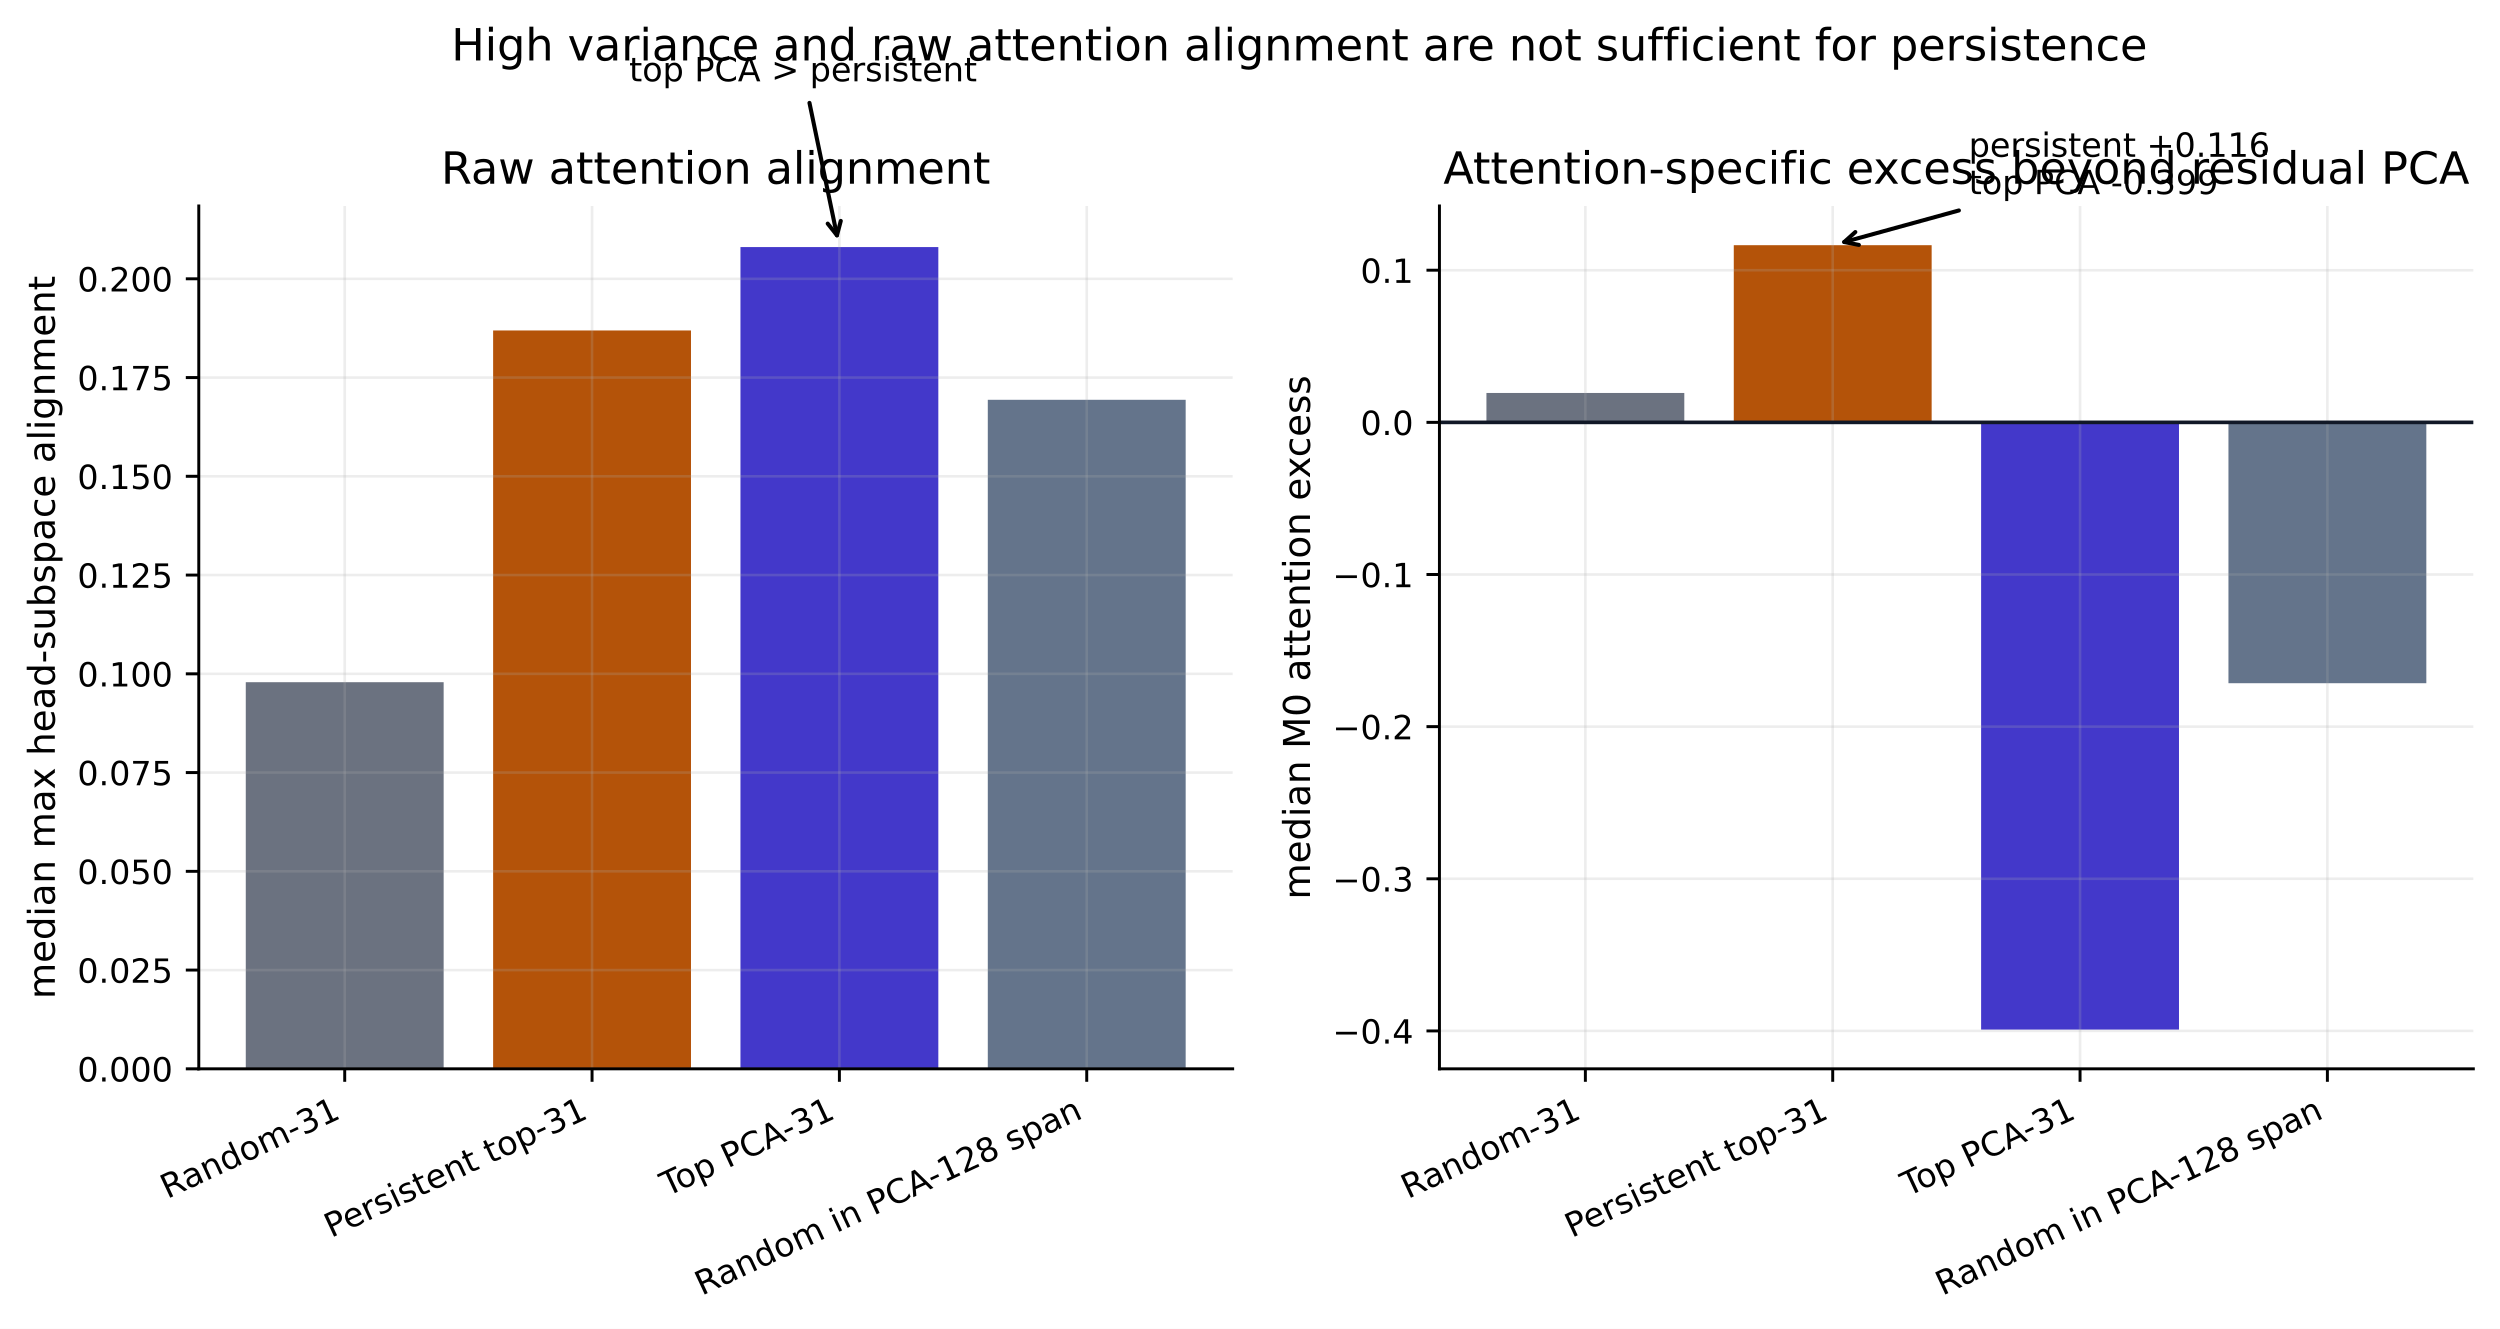
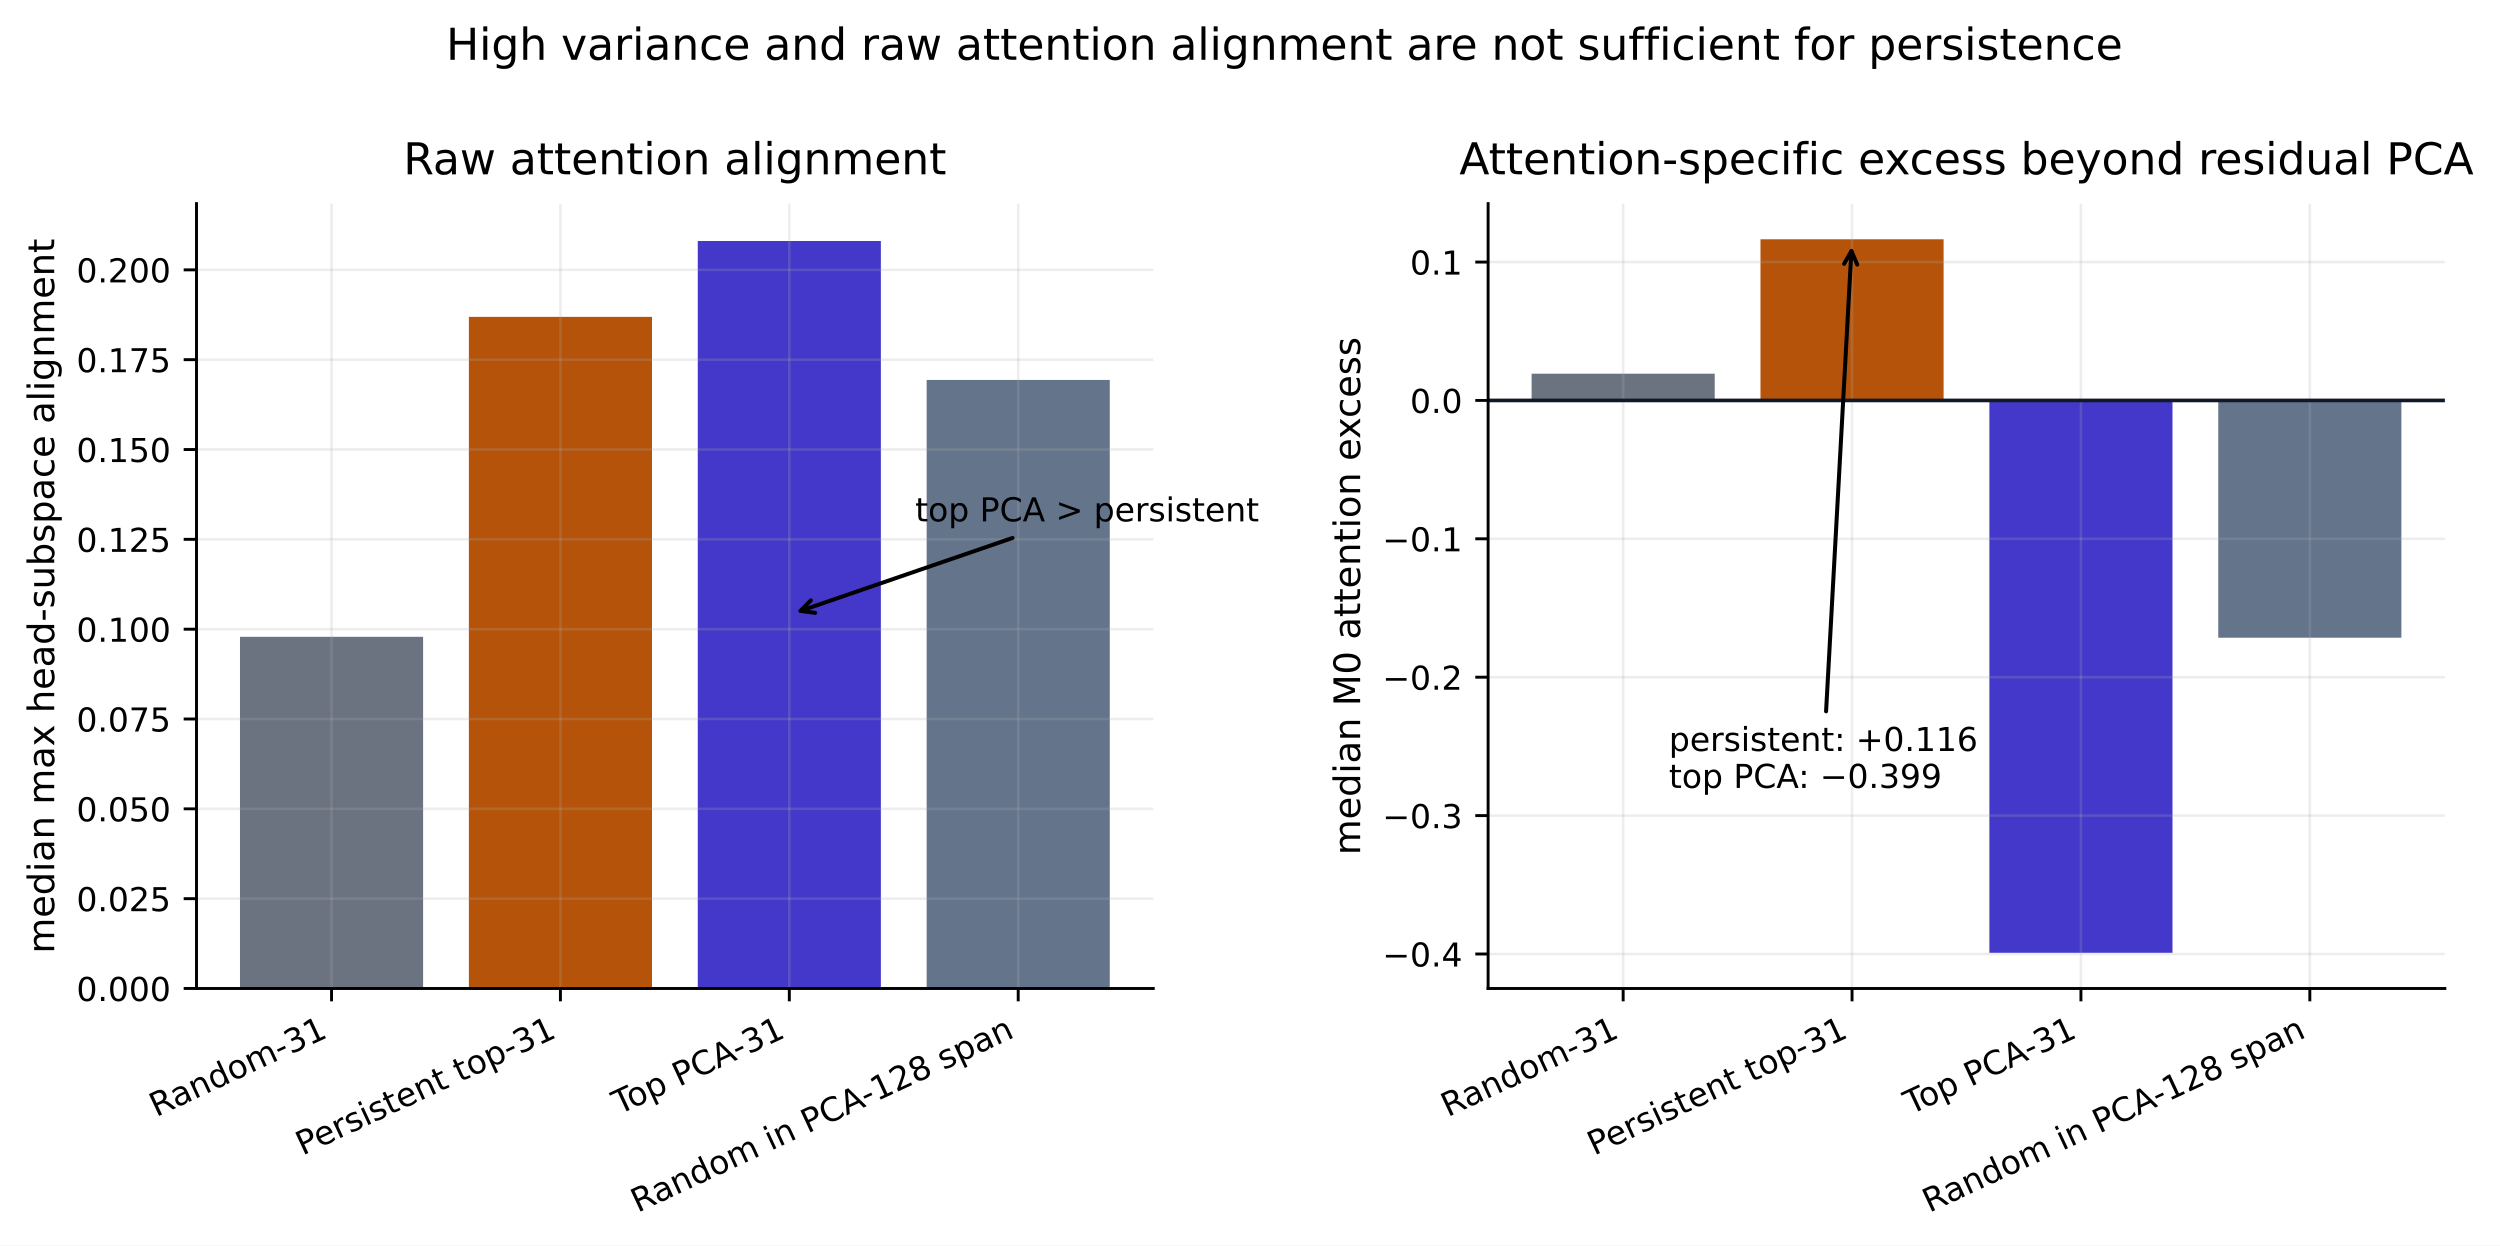
- <svg xmlns="http://www.w3.org/2000/svg" xmlns:xlink="http://www.w3.org/1999/xlink" width="674.643pt" height="358.601pt" viewBox="0 0 674.643 358.601" version="1.1">
+ <svg xmlns="http://www.w3.org/2000/svg" xmlns:xlink="http://www.w3.org/1999/xlink" width="682.495pt" height="340.025pt" viewBox="0 0 682.495 340.025" version="1.1">
  <defs>
    <style type="text/css">*{stroke-linejoin: round; stroke-linecap: butt}</style>
  </defs>
  <g id="figure_1">
    <g id="patch_1">
-       <path d="M 0 358.601  L 674.643 358.601  L 674.643 0  L 0 0  z " style="fill: #ffffff" />
+       <path d="M 0 340.025  L 682.495 340.025  L 682.495 0  L 0 0  z " style="fill: #ffffff" />
    </g>
    <g id="axes_1">
      <g id="patch_2">
-         <path d="M 53.643 288.432  L 332.643 288.432  L 332.643 55.584  L 53.643 55.584  z " style="fill: #ffffff" />
+         <path d="M 53.643 269.856  L 314.835 269.856  L 314.835 55.584  L 53.643 55.584  z " style="fill: #ffffff" />
      </g>
      <g id="patch_3">
-         <path d="M 66.325 288.432  L 119.722 288.432  L 119.722 184.102  L 66.325 184.102  z " clip-path="url(#p8b1591e345)" style="fill: #6b7280" />
+         <path d="M 65.516 269.856  L 115.505 269.856  L 115.505 173.849  L 65.516 173.849  z " clip-path="url(#p0e9215ad78)" style="fill: #6b7280" />
      </g>
      <g id="patch_4">
-         <path d="M 133.072 288.432  L 186.469 288.432  L 186.469 89.18  L 133.072 89.18  z " clip-path="url(#p8b1591e345)" style="fill: #b45309" />
+         <path d="M 128.002 269.856  L 177.991 269.856  L 177.991 86.5  L 128.002 86.5  z " clip-path="url(#p0e9215ad78)" style="fill: #b45309" />
      </g>
      <g id="patch_5">
-         <path d="M 199.818 288.432  L 253.215 288.432  L 253.215 66.672  L 199.818 66.672  z " clip-path="url(#p8b1591e345)" style="fill: #4338ca" />
+         <path d="M 190.488 269.856  L 240.477 269.856  L 240.477 65.787  L 190.488 65.787  z " clip-path="url(#p0e9215ad78)" style="fill: #4338ca" />
      </g>
      <g id="patch_6">
-         <path d="M 266.564 288.432  L 319.962 288.432  L 319.962 107.885  L 266.564 107.885  z " clip-path="url(#p8b1591e345)" style="fill: #64748b" />
+         <path d="M 252.974 269.856  L 302.963 269.856  L 302.963 103.713  L 252.974 103.713  z " clip-path="url(#p0e9215ad78)" style="fill: #64748b" />
      </g>
      <g id="matplotlib.axis_1">
        <g id="xtick_1">
          <g id="line2d_1">
-             <path d="M 93.024 288.432  L 93.024 55.584  " clip-path="url(#p8b1591e345)" style="fill: none; stroke: #b0b0b0; stroke-opacity: 0.22; stroke-width: 0.7; stroke-linecap: square" />
+             <path d="M 90.51 269.856  L 90.51 55.584  " clip-path="url(#p0e9215ad78)" style="fill: none; stroke: #b0b0b0; stroke-opacity: 0.22; stroke-width: 0.7; stroke-linecap: square" />
          </g>
          <g id="line2d_2">
            <defs>
-               <path id="mf43949f932" d="M 0 0  L 0 3.5  " style="stroke: #000000; stroke-width: 0.8" />
+               <path id="m2a7c5f8afa" d="M 0 0  L 0 3.5  " style="stroke: #000000; stroke-width: 0.8" />
            </defs>
            <g>
-               <use xlink:href="#mf43949f932" x="93.024" y="288.432" style="stroke: #000000; stroke-width: 0.8" />
+               <use xlink:href="#m2a7c5f8afa" x="90.51" y="269.856" style="stroke: #000000; stroke-width: 0.8" />
            </g>
          </g>
          <g id="text_1">
-             <text style="font: 9px 'DejaVu Sans'" transform="translate(45.14402 323.5877) rotate(-25)">Random-31</text>
+             <text style="font: 9px 'DejaVu Sans'" transform="translate(42.63038 305.0117) rotate(-25)">Random-31</text>
          </g>
        </g>
        <g id="xtick_2">
          <g id="line2d_3">
-             <path d="M 159.77 288.432  L 159.77 55.584  " clip-path="url(#p8b1591e345)" style="fill: none; stroke: #b0b0b0; stroke-opacity: 0.22; stroke-width: 0.7; stroke-linecap: square" />
+             <path d="M 152.996 269.856  L 152.996 55.584  " clip-path="url(#p0e9215ad78)" style="fill: none; stroke: #b0b0b0; stroke-opacity: 0.22; stroke-width: 0.7; stroke-linecap: square" />
          </g>
          <g id="line2d_4">
            <g>
-               <use xlink:href="#mf43949f932" x="159.77" y="288.432" style="stroke: #000000; stroke-width: 0.8" />
+               <use xlink:href="#m2a7c5f8afa" x="152.996" y="269.856" style="stroke: #000000; stroke-width: 0.8" />
            </g>
          </g>
          <g id="text_2">
-             <text style="font: 9px 'DejaVu Sans'" transform="translate(89.3548 334.0963) rotate(-25)">Persistent top-31</text>
+             <text style="font: 9px 'DejaVu Sans'" transform="translate(82.58075 315.5203) rotate(-25)">Persistent top-31</text>
          </g>
        </g>
        <g id="xtick_3">
          <g id="line2d_5">
-             <path d="M 226.517 288.432  L 226.517 55.584  " clip-path="url(#p8b1591e345)" style="fill: none; stroke: #b0b0b0; stroke-opacity: 0.22; stroke-width: 0.7; stroke-linecap: square" />
+             <path d="M 215.482 269.856  L 215.482 55.584  " clip-path="url(#p0e9215ad78)" style="fill: none; stroke: #b0b0b0; stroke-opacity: 0.22; stroke-width: 0.7; stroke-linecap: square" />
          </g>
          <g id="line2d_6">
            <g>
-               <use xlink:href="#mf43949f932" x="226.517" y="288.432" style="stroke: #000000; stroke-width: 0.8" />
+               <use xlink:href="#m2a7c5f8afa" x="215.482" y="269.856" style="stroke: #000000; stroke-width: 0.8" />
            </g>
          </g>
          <g id="text_3">
-             <text style="font: 9px 'DejaVu Sans'" transform="translate(180.0362 322.9352) rotate(-25)">Top PCA-31</text>
+             <text style="font: 9px 'DejaVu Sans'" transform="translate(169.0018 304.3592) rotate(-25)">Top PCA-31</text>
          </g>
        </g>
        <g id="xtick_4">
          <g id="line2d_7">
-             <path d="M 293.263 288.432  L 293.263 55.584  " clip-path="url(#p8b1591e345)" style="fill: none; stroke: #b0b0b0; stroke-opacity: 0.22; stroke-width: 0.7; stroke-linecap: square" />
+             <path d="M 277.968 269.856  L 277.968 55.584  " clip-path="url(#p0e9215ad78)" style="fill: none; stroke: #b0b0b0; stroke-opacity: 0.22; stroke-width: 0.7; stroke-linecap: square" />
          </g>
          <g id="line2d_8">
            <g>
-               <use xlink:href="#mf43949f932" x="293.263" y="288.432" style="stroke: #000000; stroke-width: 0.8" />
+               <use xlink:href="#m2a7c5f8afa" x="277.968" y="269.856" style="stroke: #000000; stroke-width: 0.8" />
            </g>
          </g>
          <g id="text_4">
-             <text style="font: 9px 'DejaVu Sans'" transform="translate(189.3756 349.7045) rotate(-25)">Random in PCA-128 span</text>
+             <text style="font: 9px 'DejaVu Sans'" transform="translate(174.0807 331.1285) rotate(-25)">Random in PCA-128 span</text>
          </g>
        </g>
      </g>
      <g id="matplotlib.axis_2">
        <g id="ytick_1">
          <g id="line2d_9">
-             <path d="M 53.643 288.432  L 332.643 288.432  " clip-path="url(#p8b1591e345)" style="fill: none; stroke: #b0b0b0; stroke-opacity: 0.22; stroke-width: 0.7; stroke-linecap: square" />
+             <path d="M 53.643 269.856  L 314.835 269.856  " clip-path="url(#p0e9215ad78)" style="fill: none; stroke: #b0b0b0; stroke-opacity: 0.22; stroke-width: 0.7; stroke-linecap: square" />
          </g>
          <g id="line2d_10">
            <defs>
-               <path id="m6d967c5c13" d="M 0 0  L -3.5 0  " style="stroke: #000000; stroke-width: 0.8" />
+               <path id="m2d279ed45b" d="M 0 0  L -3.5 0  " style="stroke: #000000; stroke-width: 0.8" />
            </defs>
            <g>
-               <use xlink:href="#m6d967c5c13" x="53.643" y="288.432" style="stroke: #000000; stroke-width: 0.8" />
+               <use xlink:href="#m2d279ed45b" x="53.643" y="269.856" style="stroke: #000000; stroke-width: 0.8" />
            </g>
          </g>
          <g id="text_5">
-             <text style="font: 9px 'DejaVu Sans'; text-anchor: end" x="46.643" y="291.851" transform="rotate(-0 46.64344 291.8513)">0.000</text>
+             <text style="font: 9px 'DejaVu Sans'; text-anchor: end" x="46.643" y="273.275" transform="rotate(-0 46.64344 273.2753)">0.000</text>
          </g>
        </g>
        <g id="ytick_2">
          <g id="line2d_11">
-             <path d="M 53.643 261.783  L 332.643 261.783  " clip-path="url(#p8b1591e345)" style="fill: none; stroke: #b0b0b0; stroke-opacity: 0.22; stroke-width: 0.7; stroke-linecap: square" />
+             <path d="M 53.643 245.333  L 314.835 245.333  " clip-path="url(#p0e9215ad78)" style="fill: none; stroke: #b0b0b0; stroke-opacity: 0.22; stroke-width: 0.7; stroke-linecap: square" />
          </g>
          <g id="line2d_12">
            <g>
-               <use xlink:href="#m6d967c5c13" x="53.643" y="261.783" style="stroke: #000000; stroke-width: 0.8" />
+               <use xlink:href="#m2d279ed45b" x="53.643" y="245.333" style="stroke: #000000; stroke-width: 0.8" />
            </g>
          </g>
          <g id="text_6">
-             <text style="font: 9px 'DejaVu Sans'; text-anchor: end" x="46.643" y="265.202" transform="rotate(-0 46.64344 265.202)">0.025</text>
+             <text style="font: 9px 'DejaVu Sans'; text-anchor: end" x="46.643" y="248.752" transform="rotate(-0 46.64344 248.752)">0.025</text>
          </g>
        </g>
        <g id="ytick_3">
          <g id="line2d_13">
-             <path d="M 53.643 235.133  L 332.643 235.133  " clip-path="url(#p8b1591e345)" style="fill: none; stroke: #b0b0b0; stroke-opacity: 0.22; stroke-width: 0.7; stroke-linecap: square" />
+             <path d="M 53.643 220.809  L 314.835 220.809  " clip-path="url(#p0e9215ad78)" style="fill: none; stroke: #b0b0b0; stroke-opacity: 0.22; stroke-width: 0.7; stroke-linecap: square" />
          </g>
          <g id="line2d_14">
            <g>
-               <use xlink:href="#m6d967c5c13" x="53.643" y="235.133" style="stroke: #000000; stroke-width: 0.8" />
+               <use xlink:href="#m2d279ed45b" x="53.643" y="220.809" style="stroke: #000000; stroke-width: 0.8" />
            </g>
          </g>
          <g id="text_7">
-             <text style="font: 9px 'DejaVu Sans'; text-anchor: end" x="46.643" y="238.553" transform="rotate(-0 46.64344 238.5526)">0.050</text>
+             <text style="font: 9px 'DejaVu Sans'; text-anchor: end" x="46.643" y="224.229" transform="rotate(-0 46.64344 224.2286)">0.050</text>
          </g>
        </g>
        <g id="ytick_4">
          <g id="line2d_15">
-             <path d="M 53.643 208.484  L 332.643 208.484  " clip-path="url(#p8b1591e345)" style="fill: none; stroke: #b0b0b0; stroke-opacity: 0.22; stroke-width: 0.7; stroke-linecap: square" />
+             <path d="M 53.643 196.286  L 314.835 196.286  " clip-path="url(#p0e9215ad78)" style="fill: none; stroke: #b0b0b0; stroke-opacity: 0.22; stroke-width: 0.7; stroke-linecap: square" />
          </g>
          <g id="line2d_16">
            <g>
-               <use xlink:href="#m6d967c5c13" x="53.643" y="208.484" style="stroke: #000000; stroke-width: 0.8" />
+               <use xlink:href="#m2d279ed45b" x="53.643" y="196.286" style="stroke: #000000; stroke-width: 0.8" />
            </g>
          </g>
          <g id="text_8">
-             <text style="font: 9px 'DejaVu Sans'; text-anchor: end" x="46.643" y="211.903" transform="rotate(-0 46.64344 211.9033)">0.075</text>
+             <text style="font: 9px 'DejaVu Sans'; text-anchor: end" x="46.643" y="199.705" transform="rotate(-0 46.64344 199.7053)">0.075</text>
          </g>
        </g>
        <g id="ytick_5">
          <g id="line2d_17">
-             <path d="M 53.643 181.835  L 332.643 181.835  " clip-path="url(#p8b1591e345)" style="fill: none; stroke: #b0b0b0; stroke-opacity: 0.22; stroke-width: 0.7; stroke-linecap: square" />
+             <path d="M 53.643 171.763  L 314.835 171.763  " clip-path="url(#p0e9215ad78)" style="fill: none; stroke: #b0b0b0; stroke-opacity: 0.22; stroke-width: 0.7; stroke-linecap: square" />
          </g>
          <g id="line2d_18">
            <g>
-               <use xlink:href="#m6d967c5c13" x="53.643" y="181.835" style="stroke: #000000; stroke-width: 0.8" />
+               <use xlink:href="#m2d279ed45b" x="53.643" y="171.763" style="stroke: #000000; stroke-width: 0.8" />
            </g>
          </g>
          <g id="text_9">
-             <text style="font: 9px 'DejaVu Sans'; text-anchor: end" x="46.643" y="185.254" transform="rotate(-0 46.64344 185.2539)">0.100</text>
+             <text style="font: 9px 'DejaVu Sans'; text-anchor: end" x="46.643" y="175.182" transform="rotate(-0 46.64344 175.182)">0.100</text>
          </g>
        </g>
        <g id="ytick_6">
          <g id="line2d_19">
-             <path d="M 53.643 155.185  L 332.643 155.185  " clip-path="url(#p8b1591e345)" style="fill: none; stroke: #b0b0b0; stroke-opacity: 0.22; stroke-width: 0.7; stroke-linecap: square" />
+             <path d="M 53.643 147.239  L 314.835 147.239  " clip-path="url(#p0e9215ad78)" style="fill: none; stroke: #b0b0b0; stroke-opacity: 0.22; stroke-width: 0.7; stroke-linecap: square" />
          </g>
          <g id="line2d_20">
            <g>
-               <use xlink:href="#m6d967c5c13" x="53.643" y="155.185" style="stroke: #000000; stroke-width: 0.8" />
+               <use xlink:href="#m2d279ed45b" x="53.643" y="147.239" style="stroke: #000000; stroke-width: 0.8" />
            </g>
          </g>
          <g id="text_10">
-             <text style="font: 9px 'DejaVu Sans'; text-anchor: end" x="46.643" y="158.605" transform="rotate(-0 46.64344 158.6046)">0.125</text>
+             <text style="font: 9px 'DejaVu Sans'; text-anchor: end" x="46.643" y="150.659" transform="rotate(-0 46.64344 150.6587)">0.125</text>
          </g>
        </g>
        <g id="ytick_7">
          <g id="line2d_21">
-             <path d="M 53.643 128.536  L 332.643 128.536  " clip-path="url(#p8b1591e345)" style="fill: none; stroke: #b0b0b0; stroke-opacity: 0.22; stroke-width: 0.7; stroke-linecap: square" />
+             <path d="M 53.643 122.716  L 314.835 122.716  " clip-path="url(#p0e9215ad78)" style="fill: none; stroke: #b0b0b0; stroke-opacity: 0.22; stroke-width: 0.7; stroke-linecap: square" />
          </g>
          <g id="line2d_22">
            <g>
-               <use xlink:href="#m6d967c5c13" x="53.643" y="128.536" style="stroke: #000000; stroke-width: 0.8" />
+               <use xlink:href="#m2d279ed45b" x="53.643" y="122.716" style="stroke: #000000; stroke-width: 0.8" />
            </g>
          </g>
          <g id="text_11">
-             <text style="font: 9px 'DejaVu Sans'; text-anchor: end" x="46.643" y="131.955" transform="rotate(-0 46.64344 131.9553)">0.150</text>
+             <text style="font: 9px 'DejaVu Sans'; text-anchor: end" x="46.643" y="126.135" transform="rotate(-0 46.64344 126.1353)">0.150</text>
          </g>
        </g>
        <g id="ytick_8">
          <g id="line2d_23">
-             <path d="M 53.643 101.887  L 332.643 101.887  " clip-path="url(#p8b1591e345)" style="fill: none; stroke: #b0b0b0; stroke-opacity: 0.22; stroke-width: 0.7; stroke-linecap: square" />
+             <path d="M 53.643 98.193  L 314.835 98.193  " clip-path="url(#p0e9215ad78)" style="fill: none; stroke: #b0b0b0; stroke-opacity: 0.22; stroke-width: 0.7; stroke-linecap: square" />
          </g>
          <g id="line2d_24">
            <g>
-               <use xlink:href="#m6d967c5c13" x="53.643" y="101.887" style="stroke: #000000; stroke-width: 0.8" />
+               <use xlink:href="#m2d279ed45b" x="53.643" y="98.193" style="stroke: #000000; stroke-width: 0.8" />
            </g>
          </g>
          <g id="text_12">
-             <text style="font: 9px 'DejaVu Sans'; text-anchor: end" x="46.643" y="105.306" transform="rotate(-0 46.64344 105.3059)">0.175</text>
+             <text style="font: 9px 'DejaVu Sans'; text-anchor: end" x="46.643" y="101.612" transform="rotate(-0 46.64344 101.612)">0.175</text>
          </g>
        </g>
        <g id="ytick_9">
          <g id="line2d_25">
-             <path d="M 53.643 75.237  L 332.643 75.237  " clip-path="url(#p8b1591e345)" style="fill: none; stroke: #b0b0b0; stroke-opacity: 0.22; stroke-width: 0.7; stroke-linecap: square" />
+             <path d="M 53.643 73.669  L 314.835 73.669  " clip-path="url(#p0e9215ad78)" style="fill: none; stroke: #b0b0b0; stroke-opacity: 0.22; stroke-width: 0.7; stroke-linecap: square" />
          </g>
          <g id="line2d_26">
            <g>
-               <use xlink:href="#m6d967c5c13" x="53.643" y="75.237" style="stroke: #000000; stroke-width: 0.8" />
+               <use xlink:href="#m2d279ed45b" x="53.643" y="73.669" style="stroke: #000000; stroke-width: 0.8" />
            </g>
          </g>
          <g id="text_13">
-             <text style="font: 9px 'DejaVu Sans'; text-anchor: end" x="46.643" y="78.657" transform="rotate(-0 46.64344 78.65659)">0.200</text>
+             <text style="font: 9px 'DejaVu Sans'; text-anchor: end" x="46.643" y="77.089" transform="rotate(-0 46.64344 77.0887)">0.200</text>
          </g>
        </g>
        <g id="text_14">
-           <text style="font: 10px 'DejaVu Sans'; text-anchor: middle" x="14.798" y="172.008" transform="rotate(-90 14.79844 172.008)">median max head-subspace alignment</text>
+           <text style="font: 10px 'DejaVu Sans'; text-anchor: middle" x="14.798" y="162.72" transform="rotate(-90 14.79844 162.72)">median max head-subspace alignment</text>
        </g>
      </g>
      <g id="patch_7">
-         <path d="M 53.643 288.432  L 53.643 55.584  " style="fill: none; stroke: #000000; stroke-width: 0.8; stroke-linejoin: miter; stroke-linecap: square" />
+         <path d="M 53.643 269.856  L 53.643 55.584  " style="fill: none; stroke: #000000; stroke-width: 0.8; stroke-linejoin: miter; stroke-linecap: square" />
      </g>
      <g id="patch_8">
-         <path d="M 53.643 288.432  L 332.643 288.432  " style="fill: none; stroke: #000000; stroke-width: 0.8; stroke-linejoin: miter; stroke-linecap: square" />
+         <path d="M 53.643 269.856  L 314.835 269.856  " style="fill: none; stroke: #000000; stroke-width: 0.8; stroke-linejoin: miter; stroke-linecap: square" />
      </g>
      <g id="patch_9">
-         <path d="M 218.441 27.768  Q 222.275 46.239 225.86 63.506  " style="fill: none; stroke: #000000; stroke-width: 1.1; stroke-linecap: round" />
-         <path d="M 226.89 59.616  L 225.86 63.506  L 223.365 60.347  " style="fill: none; stroke: #000000; stroke-width: 1.1; stroke-linecap: round" />
+         <path d="M 276.42 146.857  Q 246.898 157.014 218.538 166.77  " style="fill: none; stroke: #000000; stroke-width: 1.1; stroke-linecap: round" />
+         <path d="M 222.528 167.301  L 218.538 166.77  L 221.357 163.897  " style="fill: none; stroke: #000000; stroke-width: 1.1; stroke-linecap: round" />
      </g>
      <g id="text_15">
-         <text style="font: 9px 'DejaVu Sans'; text-anchor: start" x="169.782" y="21.939" transform="rotate(-0 169.7822 21.93861)">top PCA &gt; persistent</text>
+         <text style="font: 9px 'DejaVu Sans'; text-anchor: start" x="249.849" y="142.335" transform="rotate(-0 249.8495 142.3347)">top PCA &gt; persistent</text>
      </g>
      <g id="text_16">
-         <text style="font: 12px 'DejaVu Sans'; text-anchor: middle" x="193.143" y="49.584" transform="rotate(-0 193.1434 49.584)">Raw attention alignment</text>
+         <text style="font: 12px 'DejaVu Sans'; text-anchor: middle" x="184.239" y="47.584" transform="rotate(-0 184.2392 47.584)">Raw attention alignment</text>
      </g>
    </g>
    <g id="axes_2">
      <g id="patch_10">
-         <path d="M 388.443 288.432  L 667.443 288.432  L 667.443 55.584  L 388.443 55.584  z " style="fill: #ffffff" />
+         <path d="M 406.252 269.856  L 667.443 269.856  L 667.443 55.584  L 406.252 55.584  z " style="fill: #ffffff" />
      </g>
      <g id="patch_11">
-         <path d="M 401.125 113.976  L 454.522 113.976  L 454.522 106.044  L 401.125 106.044  z " clip-path="url(#pa9fcd37f15)" style="fill: #6b7280" />
+         <path d="M 418.124 109.318  L 468.113 109.318  L 468.113 102.019  L 418.124 102.019  z " clip-path="url(#p72138315d5)" style="fill: #6b7280" />
      </g>
      <g id="patch_12">
-         <path d="M 467.872 113.976  L 521.269 113.976  L 521.269 66.168  L 467.872 66.168  z " clip-path="url(#pa9fcd37f15)" style="fill: #b45309" />
+         <path d="M 480.61 109.318  L 530.599 109.318  L 530.599 65.324  L 480.61 65.324  z " clip-path="url(#p72138315d5)" style="fill: #b45309" />
      </g>
      <g id="patch_13">
-         <path d="M 534.618 113.976  L 588.015 113.976  L 588.015 277.848  L 534.618 277.848  z " clip-path="url(#pa9fcd37f15)" style="fill: #4338ca" />
+         <path d="M 543.096 109.318  L 593.085 109.318  L 593.085 260.116  L 543.096 260.116  z " clip-path="url(#p72138315d5)" style="fill: #4338ca" />
      </g>
      <g id="patch_14">
-         <path d="M 601.364 113.976  L 654.762 113.976  L 654.762 184.37  L 601.364 184.37  z " clip-path="url(#pa9fcd37f15)" style="fill: #64748b" />
+         <path d="M 605.582 109.318  L 655.571 109.318  L 655.571 174.096  L 605.582 174.096  z " clip-path="url(#p72138315d5)" style="fill: #64748b" />
      </g>
      <g id="matplotlib.axis_3">
        <g id="xtick_5">
          <g id="line2d_27">
-             <path d="M 427.824 288.432  L 427.824 55.584  " clip-path="url(#pa9fcd37f15)" style="fill: none; stroke: #b0b0b0; stroke-opacity: 0.22; stroke-width: 0.7; stroke-linecap: square" />
+             <path d="M 443.119 269.856  L 443.119 55.584  " clip-path="url(#p72138315d5)" style="fill: none; stroke: #b0b0b0; stroke-opacity: 0.22; stroke-width: 0.7; stroke-linecap: square" />
          </g>
          <g id="line2d_28">
            <g>
-               <use xlink:href="#mf43949f932" x="427.824" y="288.432" style="stroke: #000000; stroke-width: 0.8" />
+               <use xlink:href="#m2a7c5f8afa" x="443.119" y="269.856" style="stroke: #000000; stroke-width: 0.8" />
            </g>
          </g>
          <g id="text_17">
-             <text style="font: 9px 'DejaVu Sans'" transform="translate(379.944 323.5877) rotate(-25)">Random-31</text>
+             <text style="font: 9px 'DejaVu Sans'" transform="translate(395.2389 305.0117) rotate(-25)">Random-31</text>
          </g>
        </g>
        <g id="xtick_6">
          <g id="line2d_29">
-             <path d="M 494.57 288.432  L 494.57 55.584  " clip-path="url(#pa9fcd37f15)" style="fill: none; stroke: #b0b0b0; stroke-opacity: 0.22; stroke-width: 0.7; stroke-linecap: square" />
+             <path d="M 505.605 269.856  L 505.605 55.584  " clip-path="url(#p72138315d5)" style="fill: none; stroke: #b0b0b0; stroke-opacity: 0.22; stroke-width: 0.7; stroke-linecap: square" />
          </g>
          <g id="line2d_30">
            <g>
-               <use xlink:href="#mf43949f932" x="494.57" y="288.432" style="stroke: #000000; stroke-width: 0.8" />
+               <use xlink:href="#m2a7c5f8afa" x="505.605" y="269.856" style="stroke: #000000; stroke-width: 0.8" />
            </g>
          </g>
          <g id="text_18">
-             <text style="font: 9px 'DejaVu Sans'" transform="translate(424.1548 334.0963) rotate(-25)">Persistent top-31</text>
+             <text style="font: 9px 'DejaVu Sans'" transform="translate(435.1893 315.5203) rotate(-25)">Persistent top-31</text>
          </g>
        </g>
        <g id="xtick_7">
          <g id="line2d_31">
-             <path d="M 561.317 288.432  L 561.317 55.584  " clip-path="url(#pa9fcd37f15)" style="fill: none; stroke: #b0b0b0; stroke-opacity: 0.22; stroke-width: 0.7; stroke-linecap: square" />
+             <path d="M 568.091 269.856  L 568.091 55.584  " clip-path="url(#p72138315d5)" style="fill: none; stroke: #b0b0b0; stroke-opacity: 0.22; stroke-width: 0.7; stroke-linecap: square" />
          </g>
          <g id="line2d_32">
            <g>
-               <use xlink:href="#mf43949f932" x="561.317" y="288.432" style="stroke: #000000; stroke-width: 0.8" />
+               <use xlink:href="#m2a7c5f8afa" x="568.091" y="269.856" style="stroke: #000000; stroke-width: 0.8" />
            </g>
          </g>
          <g id="text_19">
-             <text style="font: 9px 'DejaVu Sans'" transform="translate(514.8362 322.9352) rotate(-25)">Top PCA-31</text>
+             <text style="font: 9px 'DejaVu Sans'" transform="translate(521.6103 304.3592) rotate(-25)">Top PCA-31</text>
          </g>
        </g>
        <g id="xtick_8">
          <g id="line2d_33">
-             <path d="M 628.063 288.432  L 628.063 55.584  " clip-path="url(#pa9fcd37f15)" style="fill: none; stroke: #b0b0b0; stroke-opacity: 0.22; stroke-width: 0.7; stroke-linecap: square" />
+             <path d="M 630.577 269.856  L 630.577 55.584  " clip-path="url(#p72138315d5)" style="fill: none; stroke: #b0b0b0; stroke-opacity: 0.22; stroke-width: 0.7; stroke-linecap: square" />
          </g>
          <g id="line2d_34">
            <g>
-               <use xlink:href="#mf43949f932" x="628.063" y="288.432" style="stroke: #000000; stroke-width: 0.8" />
+               <use xlink:href="#m2a7c5f8afa" x="630.577" y="269.856" style="stroke: #000000; stroke-width: 0.8" />
            </g>
          </g>
          <g id="text_20">
-             <text style="font: 9px 'DejaVu Sans'" transform="translate(524.1756 349.7045) rotate(-25)">Random in PCA-128 span</text>
+             <text style="font: 9px 'DejaVu Sans'" transform="translate(526.6892 331.1285) rotate(-25)">Random in PCA-128 span</text>
          </g>
        </g>
      </g>
      <g id="matplotlib.axis_4">
        <g id="ytick_10">
          <g id="line2d_35">
-             <path d="M 388.443 278.203  L 667.443 278.203  " clip-path="url(#pa9fcd37f15)" style="fill: none; stroke: #b0b0b0; stroke-opacity: 0.22; stroke-width: 0.7; stroke-linecap: square" />
+             <path d="M 406.252 260.443  L 667.443 260.443  " clip-path="url(#p72138315d5)" style="fill: none; stroke: #b0b0b0; stroke-opacity: 0.22; stroke-width: 0.7; stroke-linecap: square" />
          </g>
          <g id="line2d_36">
            <g>
-               <use xlink:href="#m6d967c5c13" x="388.443" y="278.203" style="stroke: #000000; stroke-width: 0.8" />
+               <use xlink:href="#m2d279ed45b" x="406.252" y="260.443" style="stroke: #000000; stroke-width: 0.8" />
            </g>
          </g>
          <g id="text_21">
-             <text style="font: 9px 'DejaVu Sans'; text-anchor: end" x="381.443" y="281.623" transform="rotate(-0 381.4434 281.6227)">−0.4</text>
+             <text style="font: 9px 'DejaVu Sans'; text-anchor: end" x="399.252" y="263.863" transform="rotate(-0 399.2519 263.8627)">−0.4</text>
          </g>
        </g>
        <g id="ytick_11">
          <g id="line2d_37">
-             <path d="M 388.443 237.147  L 667.443 237.147  " clip-path="url(#pa9fcd37f15)" style="fill: none; stroke: #b0b0b0; stroke-opacity: 0.22; stroke-width: 0.7; stroke-linecap: square" />
+             <path d="M 406.252 222.662  L 667.443 222.662  " clip-path="url(#p72138315d5)" style="fill: none; stroke: #b0b0b0; stroke-opacity: 0.22; stroke-width: 0.7; stroke-linecap: square" />
          </g>
          <g id="line2d_38">
            <g>
-               <use xlink:href="#m6d967c5c13" x="388.443" y="237.147" style="stroke: #000000; stroke-width: 0.8" />
+               <use xlink:href="#m2d279ed45b" x="406.252" y="222.662" style="stroke: #000000; stroke-width: 0.8" />
            </g>
          </g>
          <g id="text_22">
-             <text style="font: 9px 'DejaVu Sans'; text-anchor: end" x="381.443" y="240.566" transform="rotate(-0 381.4434 240.5658)">−0.3</text>
+             <text style="font: 9px 'DejaVu Sans'; text-anchor: end" x="399.252" y="226.081" transform="rotate(-0 399.2519 226.0813)">−0.3</text>
          </g>
        </g>
        <g id="ytick_12">
          <g id="line2d_39">
-             <path d="M 388.443 196.09  L 667.443 196.09  " clip-path="url(#pa9fcd37f15)" style="fill: none; stroke: #b0b0b0; stroke-opacity: 0.22; stroke-width: 0.7; stroke-linecap: square" />
+             <path d="M 406.252 184.881  L 667.443 184.881  " clip-path="url(#p72138315d5)" style="fill: none; stroke: #b0b0b0; stroke-opacity: 0.22; stroke-width: 0.7; stroke-linecap: square" />
          </g>
          <g id="line2d_40">
            <g>
-               <use xlink:href="#m6d967c5c13" x="388.443" y="196.09" style="stroke: #000000; stroke-width: 0.8" />
+               <use xlink:href="#m2d279ed45b" x="406.252" y="184.881" style="stroke: #000000; stroke-width: 0.8" />
            </g>
          </g>
          <g id="text_23">
-             <text style="font: 9px 'DejaVu Sans'; text-anchor: end" x="381.443" y="199.509" transform="rotate(-0 381.4434 199.509)">−0.2</text>
+             <text style="font: 9px 'DejaVu Sans'; text-anchor: end" x="399.252" y="188.3" transform="rotate(-0 399.2519 188.2998)">−0.2</text>
          </g>
        </g>
        <g id="ytick_13">
          <g id="line2d_41">
-             <path d="M 388.443 155.033  L 667.443 155.033  " clip-path="url(#pa9fcd37f15)" style="fill: none; stroke: #b0b0b0; stroke-opacity: 0.22; stroke-width: 0.7; stroke-linecap: square" />
+             <path d="M 406.252 147.099  L 667.443 147.099  " clip-path="url(#p72138315d5)" style="fill: none; stroke: #b0b0b0; stroke-opacity: 0.22; stroke-width: 0.7; stroke-linecap: square" />
          </g>
          <g id="line2d_42">
            <g>
-               <use xlink:href="#m6d967c5c13" x="388.443" y="155.033" style="stroke: #000000; stroke-width: 0.8" />
+               <use xlink:href="#m2d279ed45b" x="406.252" y="147.099" style="stroke: #000000; stroke-width: 0.8" />
            </g>
          </g>
          <g id="text_24">
-             <text style="font: 9px 'DejaVu Sans'; text-anchor: end" x="381.443" y="158.452" transform="rotate(-0 381.4434 158.4521)">−0.1</text>
+             <text style="font: 9px 'DejaVu Sans'; text-anchor: end" x="399.252" y="150.518" transform="rotate(-0 399.2519 150.5184)">−0.1</text>
          </g>
        </g>
        <g id="ytick_14">
          <g id="line2d_43">
-             <path d="M 388.443 113.976  L 667.443 113.976  " clip-path="url(#pa9fcd37f15)" style="fill: none; stroke: #b0b0b0; stroke-opacity: 0.22; stroke-width: 0.7; stroke-linecap: square" />
+             <path d="M 406.252 109.318  L 667.443 109.318  " clip-path="url(#p72138315d5)" style="fill: none; stroke: #b0b0b0; stroke-opacity: 0.22; stroke-width: 0.7; stroke-linecap: square" />
          </g>
          <g id="line2d_44">
            <g>
-               <use xlink:href="#m6d967c5c13" x="388.443" y="113.976" style="stroke: #000000; stroke-width: 0.8" />
+               <use xlink:href="#m2d279ed45b" x="406.252" y="109.318" style="stroke: #000000; stroke-width: 0.8" />
            </g>
          </g>
          <g id="text_25">
-             <text style="font: 9px 'DejaVu Sans'; text-anchor: end" x="381.443" y="117.395" transform="rotate(-0 381.4434 117.3953)">0.0</text>
+             <text style="font: 9px 'DejaVu Sans'; text-anchor: end" x="399.252" y="112.737" transform="rotate(-0 399.2519 112.7369)">0.0</text>
          </g>
        </g>
        <g id="ytick_15">
          <g id="line2d_45">
-             <path d="M 388.443 72.919  L 667.443 72.919  " clip-path="url(#pa9fcd37f15)" style="fill: none; stroke: #b0b0b0; stroke-opacity: 0.22; stroke-width: 0.7; stroke-linecap: square" />
+             <path d="M 406.252 71.536  L 667.443 71.536  " clip-path="url(#p72138315d5)" style="fill: none; stroke: #b0b0b0; stroke-opacity: 0.22; stroke-width: 0.7; stroke-linecap: square" />
          </g>
          <g id="line2d_46">
            <g>
-               <use xlink:href="#m6d967c5c13" x="388.443" y="72.919" style="stroke: #000000; stroke-width: 0.8" />
+               <use xlink:href="#m2d279ed45b" x="406.252" y="71.536" style="stroke: #000000; stroke-width: 0.8" />
            </g>
          </g>
          <g id="text_26">
-             <text style="font: 9px 'DejaVu Sans'; text-anchor: end" x="381.443" y="76.338" transform="rotate(-0 381.4434 76.33845)">0.1</text>
+             <text style="font: 9px 'DejaVu Sans'; text-anchor: end" x="399.252" y="74.955" transform="rotate(-0 399.2519 74.9555)">0.1</text>
          </g>
        </g>
        <g id="text_27">
-           <text style="font: 10px 'DejaVu Sans'; text-anchor: middle" x="353.509" y="172.008" transform="rotate(-90 353.5092 172.008)">median M0 attention excess</text>
+           <text style="font: 10px 'DejaVu Sans'; text-anchor: middle" x="371.318" y="162.72" transform="rotate(-90 371.3177 162.72)">median M0 attention excess</text>
        </g>
      </g>
      <g id="line2d_47">
-         <path d="M 388.443 113.976  L 667.443 113.976  " clip-path="url(#pa9fcd37f15)" style="fill: none; stroke: #111827; stroke-linecap: square" />
+         <path d="M 406.252 109.318  L 667.443 109.318  " clip-path="url(#p72138315d5)" style="fill: none; stroke: #111827; stroke-linecap: square" />
      </g>
      <g id="patch_15">
-         <path d="M 388.443 288.432  L 388.443 55.584  " style="fill: none; stroke: #000000; stroke-width: 0.8; stroke-linejoin: miter; stroke-linecap: square" />
+         <path d="M 406.252 269.856  L 406.252 55.584  " style="fill: none; stroke: #000000; stroke-width: 0.8; stroke-linejoin: miter; stroke-linecap: square" />
      </g>
      <g id="patch_16">
-         <path d="M 388.443 288.432  L 667.443 288.432  " style="fill: none; stroke: #000000; stroke-width: 0.8; stroke-linejoin: miter; stroke-linecap: square" />
+         <path d="M 406.252 269.856  L 667.443 269.856  " style="fill: none; stroke: #000000; stroke-width: 0.8; stroke-linejoin: miter; stroke-linecap: square" />
      </g>
      <g id="patch_17">
-         <path d="M 528.616 56.794  Q 512.555 61.216 497.68 65.312  " style="fill: none; stroke: #000000; stroke-width: 1.1; stroke-linecap: round" />
-         <path d="M 501.629 66.091  L 497.68 65.312  L 500.673 62.621  " style="fill: none; stroke: #000000; stroke-width: 1.1; stroke-linecap: round" />
+         <path d="M 498.516 194.186  Q 502.005 130.752 505.427 68.545  " style="fill: none; stroke: #000000; stroke-width: 1.1; stroke-linecap: round" />
+         <path d="M 503.432 72.041  L 505.427 68.545  L 507.027 72.239  " style="fill: none; stroke: #000000; stroke-width: 1.1; stroke-linecap: round" />
      </g>
      <g id="text_28">
-         <text style="font: 9px 'DejaVu Sans'" transform="translate(531.2808 42.3127)">persistent +0.116</text>
-         <text style="font: 9px 'DejaVu Sans'" transform="translate(531.2808 52.39073)">top PCA -0.399</text>
+         <text style="font: 9px 'DejaVu Sans'" transform="translate(455.6159 205.0276)">persistent: +0.116</text>
+         <text style="font: 9px 'DejaVu Sans'" transform="translate(455.6159 215.1057)">top PCA: −0.399</text>
      </g>
      <g id="text_29">
-         <text style="font: 12px 'DejaVu Sans'; text-anchor: middle" x="527.943" y="49.584" transform="rotate(-0 527.9434 49.584)">Attention-specific excess beyond residual PCA</text>
+         <text style="font: 12px 'DejaVu Sans'; text-anchor: middle" x="536.848" y="47.584" transform="rotate(-0 536.8477 47.584)">Attention-specific excess beyond residual PCA</text>
      </g>
    </g>
    <g id="text_30">
      <text style="font: 12px 'DejaVu Sans'; text-anchor: middle" x="350.643" y="16.318" transform="rotate(-0 350.6434 16.31812)">High variance and raw attention alignment are not sufficient for persistence</text>
    </g>
  </g>
  <defs>
-     <clipPath id="p8b1591e345">
-       <rect x="53.643" y="55.584" width="279" height="232.848" />
+     <clipPath id="p0e9215ad78">
+       <rect x="53.643" y="55.584" width="261.191" height="214.272" />
    </clipPath>
-     <clipPath id="pa9fcd37f15">
-       <rect x="388.443" y="55.584" width="279" height="232.848" />
+     <clipPath id="p72138315d5">
+       <rect x="406.252" y="55.584" width="261.191" height="214.272" />
    </clipPath>
  </defs>
</svg>
